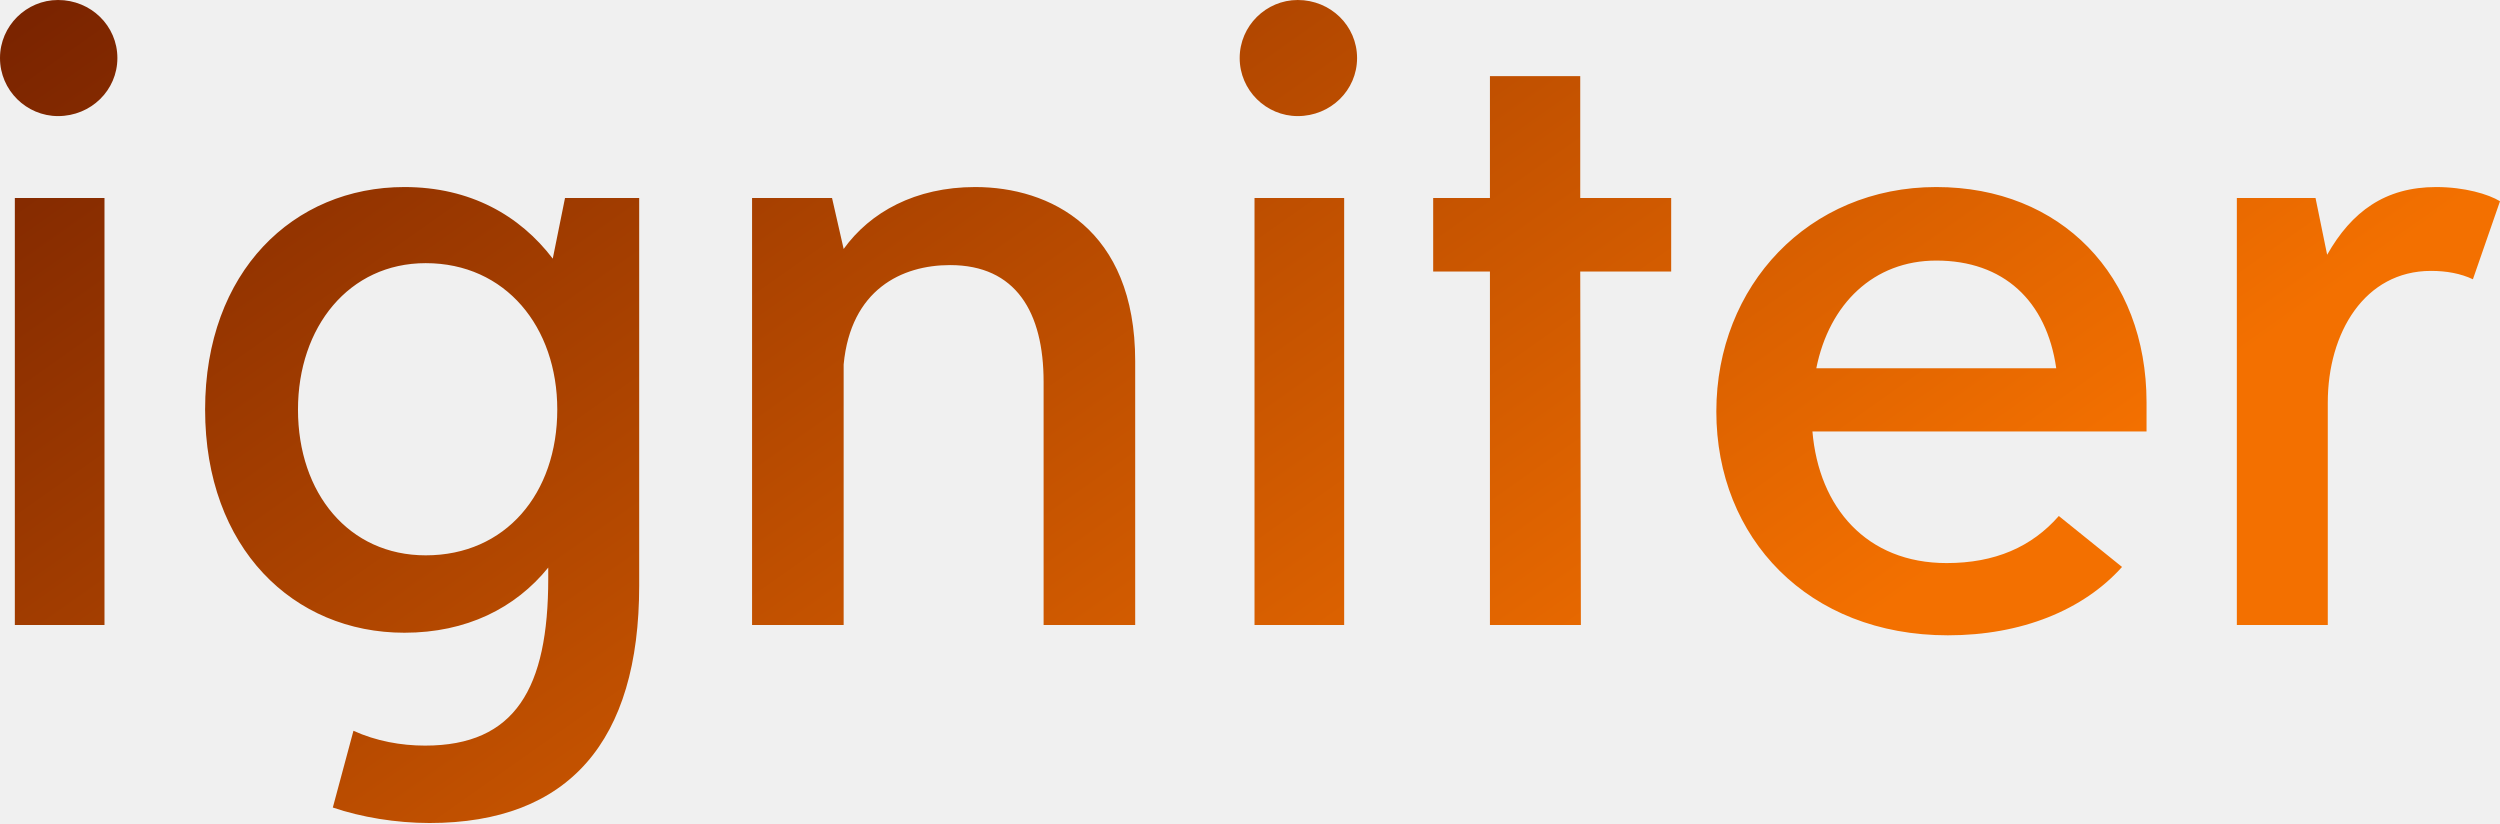
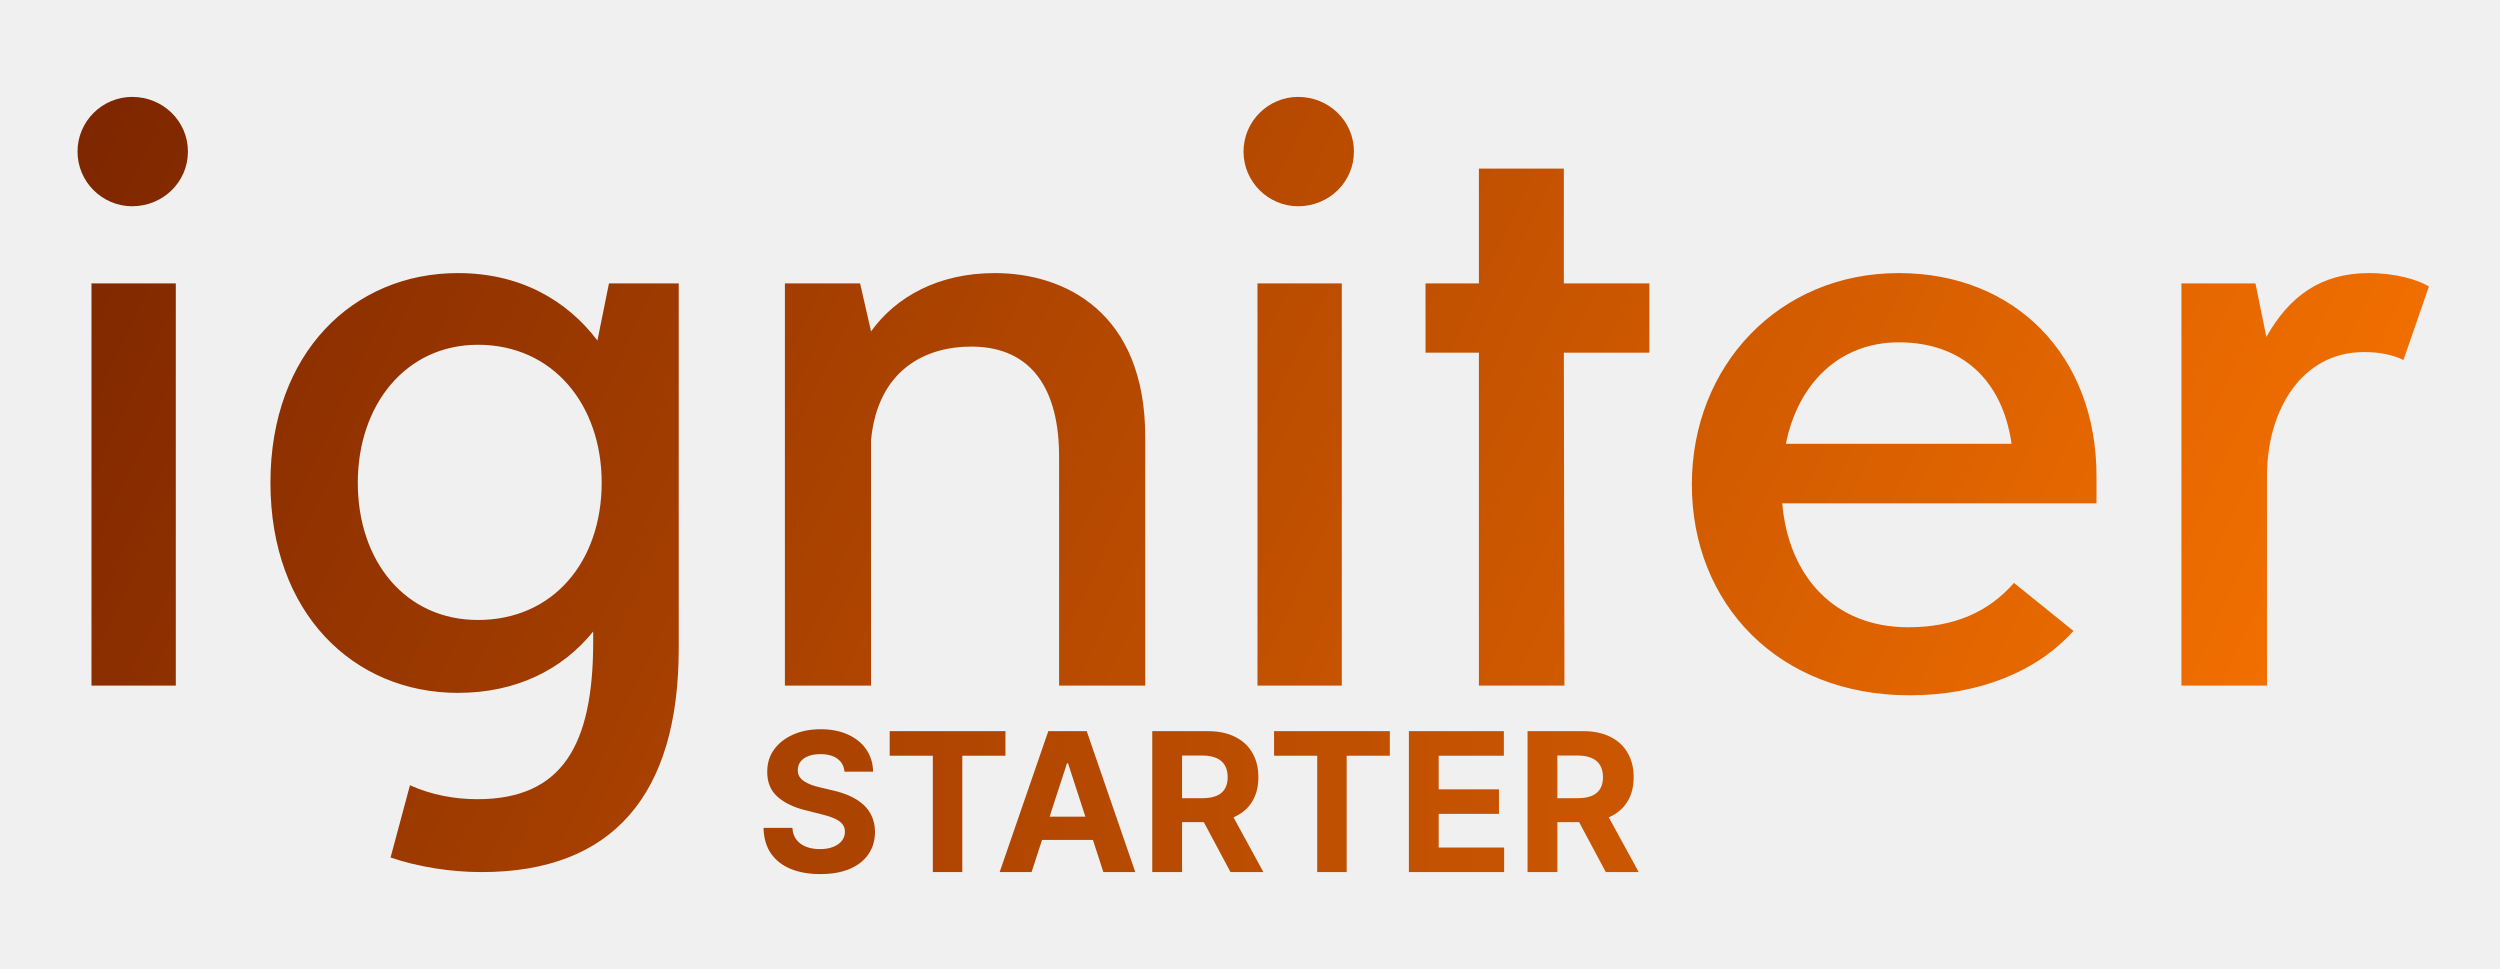
- <svg xmlns="http://www.w3.org/2000/svg" viewBox="0 0 182.257 60" class="font">
+ <svg xmlns="http://www.w3.org/2000/svg" width="387" height="150" fill="none">
+   <g clip-path="url(#a)">
+     <path d="M20.452 31.928c4.79 0 8.64-3.762 8.64-8.464S25.242 15 20.452 15C15.85 15 12 18.762 12 23.464s3.85 8.464 8.452 8.464Zm-6.292 74.201h13.054V43.871H14.16v62.258Zm80.106-62.258-1.784 8.84c-4.79-6.3-12.02-10.438-21.6-10.438-16.152 0-29.018 12.32-29.018 32.445 0 20.22 12.866 32.539 29.018 32.539 9.016 0 16.153-3.574 20.943-9.498v1.598c0 15.988-4.79 24.358-17.938 24.358-3.474 0-7.137-.659-10.424-2.163l-3.005 11.191C64.59 134.154 69.662 135 74.545 135c20.285 0 30.521-11.944 30.521-34.608v-56.52h-10.8Zm-20.285 52.1c-11.175 0-18.594-9.027-18.594-21.253 0-12.038 7.419-21.348 18.594-21.348 11.645 0 19.158 9.31 19.158 21.348 0 12.226-7.513 21.254-19.158 21.254Zm80.013-53.698c-8.734 0-15.308 3.667-19.158 9.028l-1.69-7.43h-11.645v62.258h13.335V68.135c1.033-10.91 8.452-14.483 15.495-14.483 9.579 0 13.617 6.865 13.617 17.022v35.455h13.336V67.665c0-19.374-12.49-25.392-23.29-25.392Zm46.955-10.345c4.79 0 8.64-3.762 8.64-8.464S205.739 15 200.949 15c-4.601 0-8.452 3.762-8.452 8.464s3.851 8.464 8.452 8.464Zm-6.292 74.201h13.054V43.871h-13.054v62.258Zm60.667-62.258h-13.241V26.097h-13.148v17.774h-8.264v10.721h8.264v51.537h13.241l-.093-51.537h13.241v-10.72Zm69.213 29.812c0-18.526-12.491-31.41-30.615-31.41-18.595 0-32.024 14.388-32.024 32.727 0 18.433 13.335 32.633 33.714 32.633 10.706 0 19.721-3.667 25.356-9.968l-9.203-7.43c-3.945 4.514-9.298 6.865-16.341 6.865-11.645 0-18.594-8.087-19.533-19.185h48.646v-4.232Zm-30.615-20.69c9.766 0 16.058 5.831 17.467 15.706h-34.935c1.878-9.404 8.358-15.705 17.468-15.705Zm72.781-10.72c-7.419 0-12.303 3.573-15.871 9.874l-1.691-8.276h-11.457v62.258h13.242V73.683c0-10.156 5.353-19.185 15.025-19.185 2.254 0 4.32.377 6.105 1.223L376 44.341c-1.69-1.034-5.165-2.068-9.297-2.068Z" fill="url(#b)" />
+     <path d="M130.732 119.457c-.085-.86-.451-1.527-1.097-2.003-.646-.476-1.523-.714-2.631-.714-.753 0-1.389.107-1.907.32-.519.206-.917.493-1.194.863a2.08 2.08 0 0 0-.404 1.257c-.015.39.067.731.245 1.022.184.292.436.544.756.757.32.206.689.387 1.108.543.419.149.866.277 1.342.384l1.961.468c.951.213 1.825.498 2.62.853a7.955 7.955 0 0 1 2.067 1.31 5.462 5.462 0 0 1 1.353 1.832c.327.704.494 1.51.501 2.419-.007 1.335-.348 2.493-1.023 3.473-.668.973-1.634 1.729-2.898 2.269-1.257.533-2.773.799-4.549.799-1.761 0-3.295-.27-4.602-.81-1.3-.539-2.315-1.338-3.047-2.397-.724-1.065-1.104-2.383-1.14-3.952h4.464c.05.731.259 1.342.629 1.832.376.483.877.849 1.502 1.098.632.241 1.346.362 2.141.362.781 0 1.459-.114 2.035-.341.582-.227 1.033-.543 1.353-.948.319-.405.479-.87.479-1.396 0-.49-.145-.902-.437-1.236-.284-.334-.703-.618-1.257-.852-.547-.234-1.218-.447-2.013-.639l-2.376-.597c-1.839-.447-3.292-1.147-4.357-2.098-1.066-.952-1.595-2.234-1.588-3.846-.007-1.321.345-2.476 1.055-3.463.717-.987 1.701-1.758 2.951-2.312 1.25-.553 2.671-.83 4.262-.83 1.619 0 3.032.277 4.24.83 1.214.554 2.159 1.325 2.833 2.312.675.987 1.023 2.131 1.044 3.431h-4.421Zm6.992-2.472v-3.803h17.919v3.803h-6.68V135h-4.56v-18.015h-6.679ZM159.688 135h-4.943l7.532-21.818h5.945L175.743 135H170.8l-5.465-16.832h-.171L159.688 135Zm-.309-8.576h11.676v3.601h-11.676v-3.601Zm18.99 8.576v-21.818h8.608c1.648 0 3.054.295 4.219.884 1.172.582 2.063 1.41 2.674 2.482.618 1.066.927 2.319.927 3.761 0 1.449-.313 2.695-.938 3.739-.625 1.037-1.531 1.833-2.717 2.387-1.179.554-2.606.831-4.282.831h-5.764v-3.708h5.018c.881 0 1.612-.121 2.195-.362.582-.241 1.015-.604 1.299-1.087.292-.483.437-1.083.437-1.8 0-.724-.145-1.335-.437-1.832-.284-.498-.721-.874-1.31-1.13-.582-.262-1.318-.394-2.205-.394h-3.111V135h-4.613Zm11.783-9.929 5.422 9.929h-5.092l-5.306-9.929h4.976Zm7.073-8.086v-3.803h17.92v3.803h-6.68V135h-4.56v-18.015h-6.68ZM218.096 135v-21.818h14.701v3.803h-10.089v5.199h9.333v3.803h-9.333v5.21h10.132V135h-14.744Zm18.369 0v-21.818h8.608c1.647 0 3.054.295 4.218.884 1.172.582 2.064 1.41 2.674 2.482.618 1.066.927 2.319.927 3.761 0 1.449-.312 2.695-.937 3.739-.625 1.037-1.531 1.833-2.717 2.387-1.179.554-2.606.831-4.283.831h-5.763v-3.708h5.018c.88 0 1.612-.121 2.194-.362.583-.241 1.016-.604 1.3-1.087.291-.483.437-1.083.437-1.8 0-.724-.146-1.335-.437-1.832-.284-.498-.721-.874-1.31-1.13-.583-.262-1.318-.394-2.206-.394h-3.11V135h-4.613Zm11.782-9.929L253.67 135h-5.092l-5.306-9.929h4.975Z" fill="url(#c)" />
+   </g>
  <defs>
-     <linearGradient gradientTransform="rotate(25)" id="a" x1="0%" y1="0%" x2="100%" y2="0%">
-       <stop offset="0%" style="stop-color:#792300;stop-opacity:1" />
-       <stop offset="100%" style="stop-color:#f37000;stop-opacity:1" />
+     <linearGradient id="b" x1="-2.454" y1="15.21" x2="327.608" y2="168.904" gradientUnits="userSpaceOnUse">
+       <stop stop-color="#792300" />
+       <stop offset="1" stop-color="#F37000" />
    </linearGradient>
+     <linearGradient id="c" x1="124" y1="149.5" x2="252" y2="150" gradientUnits="userSpaceOnUse">
+       <stop stop-color="#AA4201" />
+       <stop offset=".979" stop-color="#CA5601" />
+     </linearGradient>
+     <clipPath id="a">
+       <path fill="#fff" transform="translate(12)" d="M0 0h364v150H0z" />
+     </clipPath>
  </defs>
-   <path d="M1.72 5.26c.51 0 .92-.4.92-.9s-.41-.9-.92-.9c-.49 0-.9.4-.9.9s.41.9.9.9Zm-.67 7.89h1.39V6.53H1.05Zm8.53-6.62-.19.94c-.51-.67-1.28-1.11-2.3-1.11C5.37 6.36 4 7.67 4 9.81c0 2.15 1.37 3.46 3.09 3.46.96 0 1.72-.38 2.23-1.01v.17c0 1.7-.51 2.59-1.91 2.59-.37 0-.76-.07-1.11-.23l-.32 1.19c.44.15.98.24 1.5.24 2.16 0 3.25-1.27 3.25-3.68V6.53Zm-2.16 5.54c-1.19 0-1.98-.96-1.98-2.26 0-1.28.79-2.27 1.98-2.27 1.24 0 2.04.99 2.04 2.27 0 1.3-.8 2.26-2.04 2.26Zm8.52-5.71c-.93 0-1.63.39-2.04.96l-.18-.79h-1.24v6.62h1.42V9.11c.11-1.16.9-1.54 1.65-1.54 1.02 0 1.45.73 1.45 1.81v3.77h1.42V9.06c0-2.06-1.33-2.7-2.48-2.7Zm5-1.1c.51 0 .92-.4.92-.9s-.41-.9-.92-.9c-.49 0-.9.4-.9.9s.41.9.9.9Zm-.67 7.89h1.39V6.53h-1.39Zm6.46-6.62h-1.41V4.64h-1.4v1.89h-.88v1.14h.88v5.48h1.41l-.01-5.48h1.41ZM34.1 9.7c0-1.97-1.33-3.34-3.26-3.34-1.98 0-3.41 1.53-3.41 3.48 0 1.96 1.42 3.47 3.59 3.47 1.14 0 2.1-.39 2.7-1.06l-.98-.79c-.42.48-.99.73-1.74.73-1.24 0-1.98-.86-2.08-2.04h5.18Zm-3.26-2.2c1.04 0 1.71.62 1.86 1.67h-3.72c.2-1 .89-1.67 1.86-1.67Zm7.75-1.14c-.79 0-1.31.38-1.69 1.05l-.18-.88H35.5v6.62h1.41V9.7c0-1.08.57-2.04 1.6-2.04.24 0 .46.04.65.13l.42-1.21c-.18-.11-.55-.22-.99-.22Z" fill="url(#a)" transform="matrix(4.7022 0 0 4.7022 -3.856 -16.27)" />
</svg>
